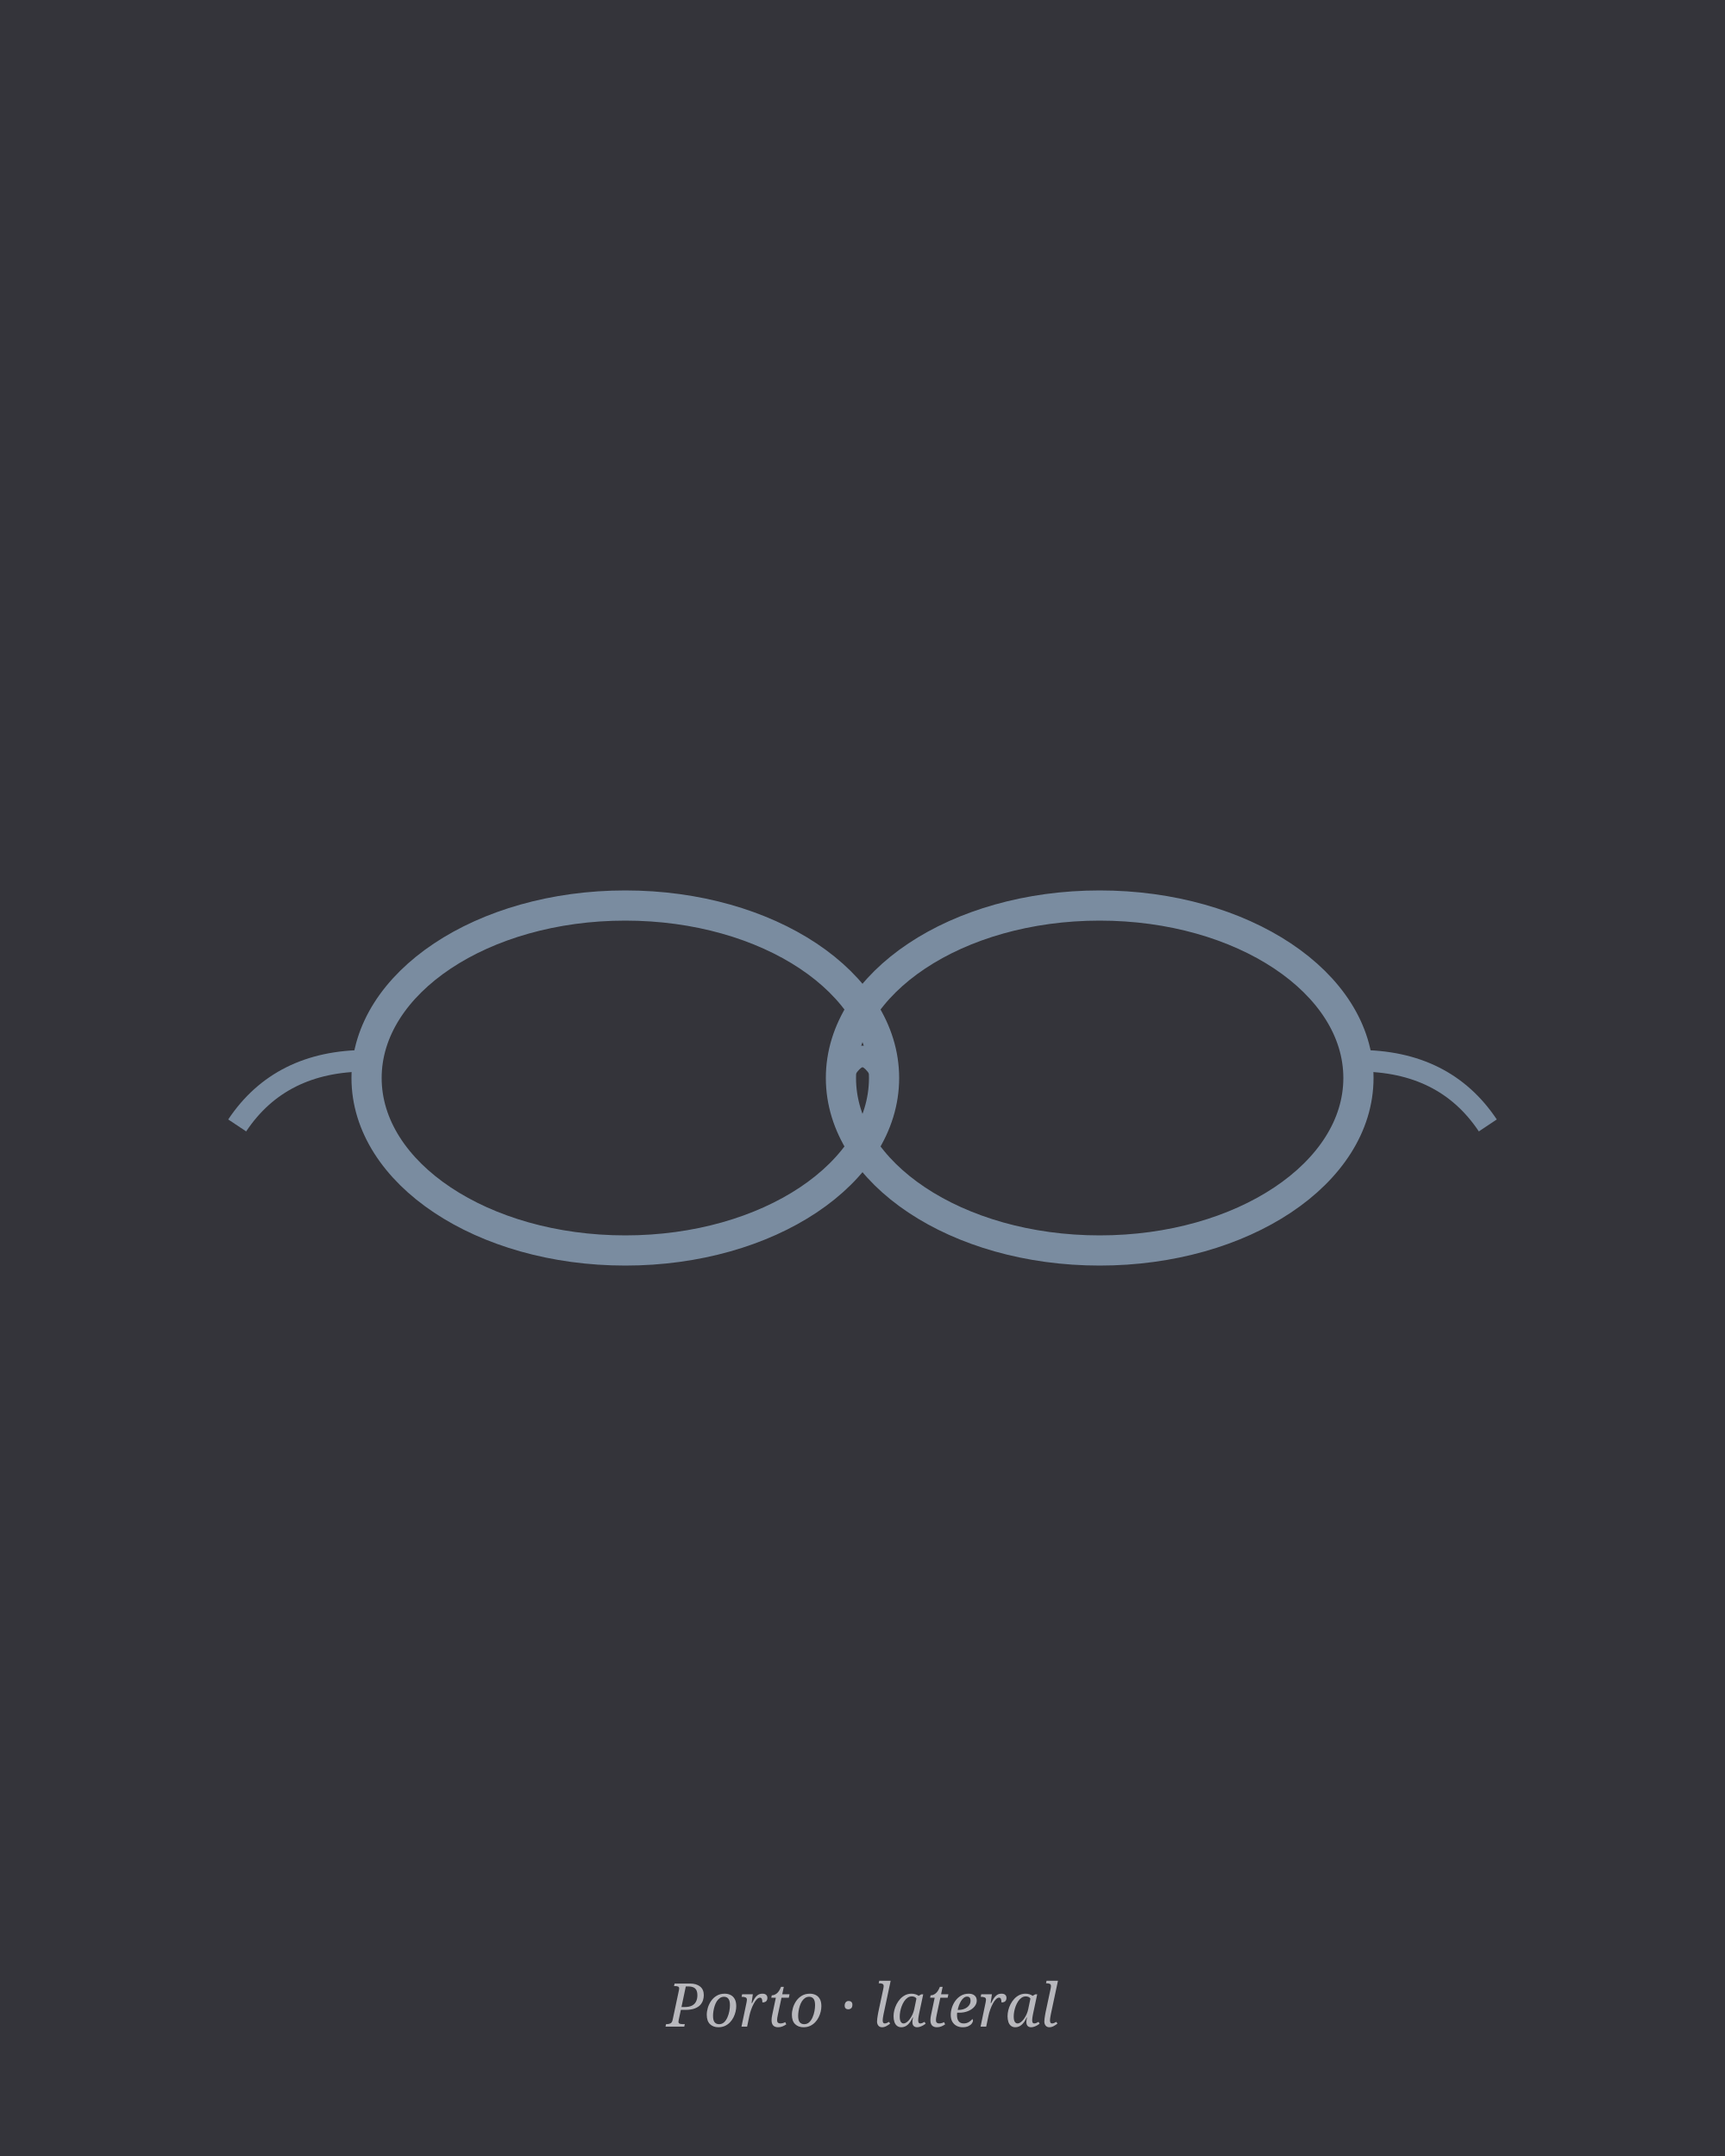
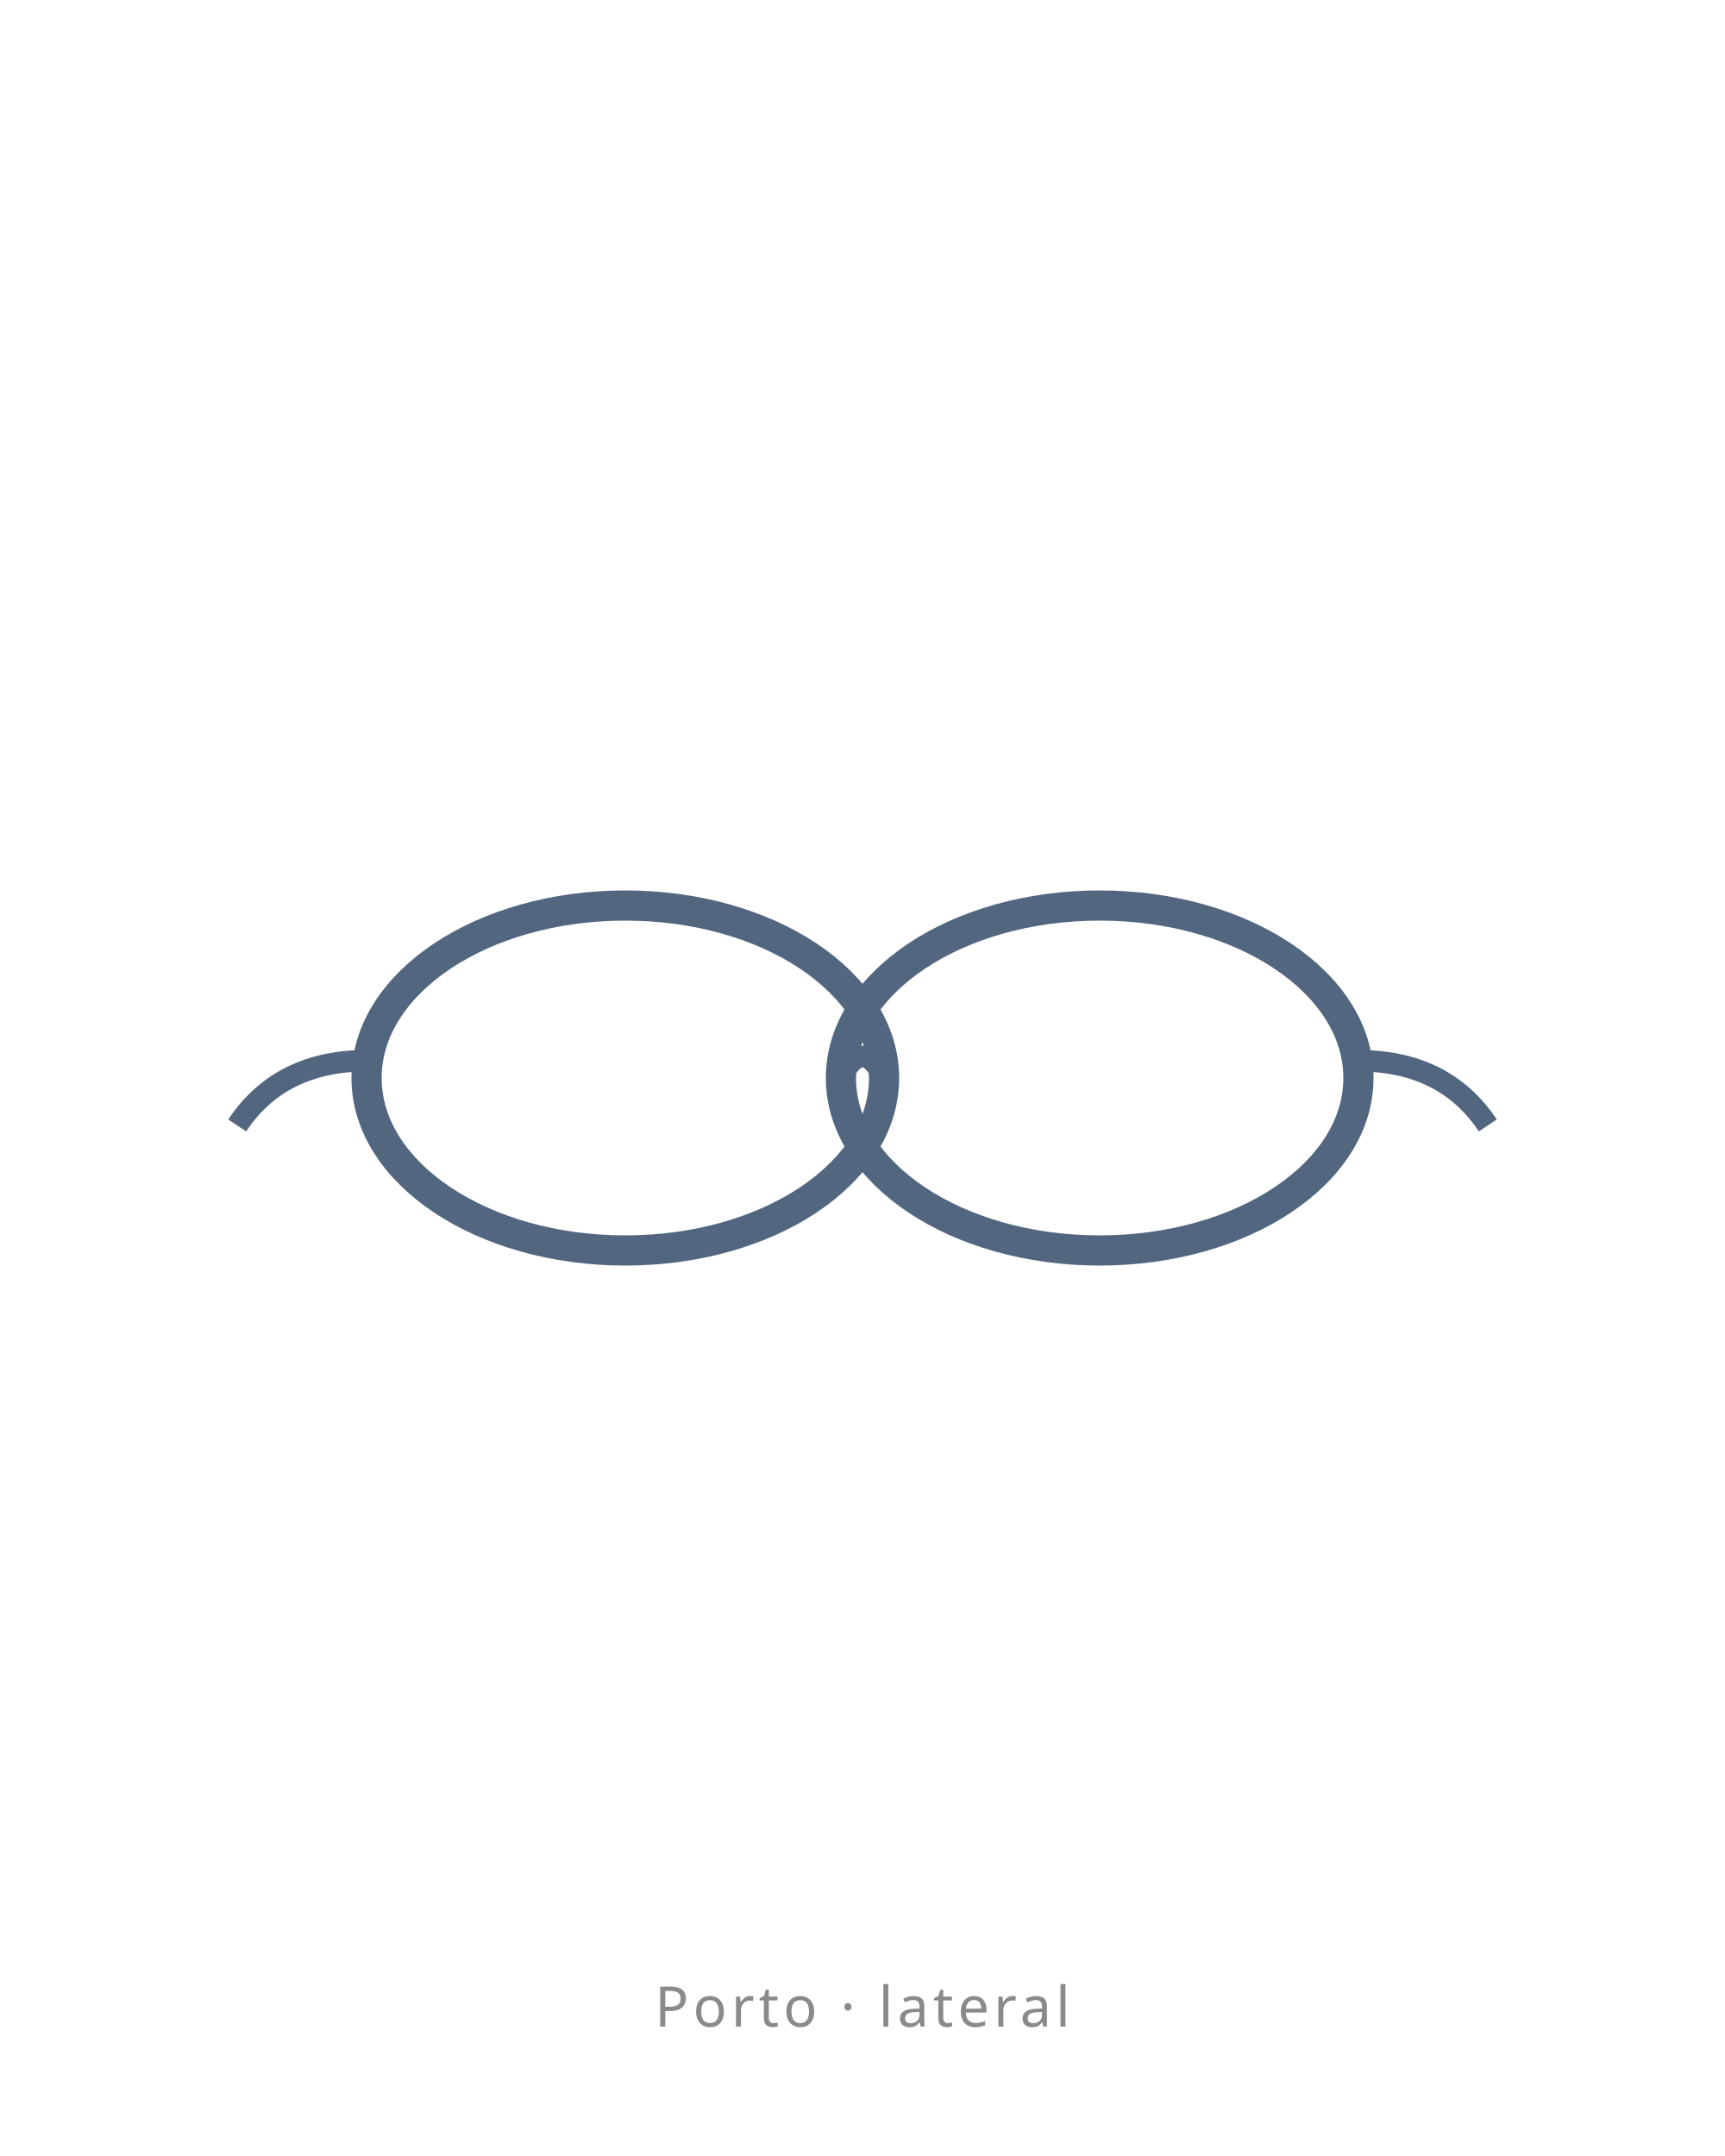
<svg xmlns="http://www.w3.org/2000/svg" viewBox="0 0 800 1000" width="800" height="1000">
-   <rect width="800" height="1000" fill="#34343A" />
+   <rect width="800" height="1000" fill="#FFFFFF" />
  <g transform="translate(400 500)">
-     <ellipse cx="-110" cy="0" rx="120" ry="80" fill="none" stroke="#7A8CA0" stroke-width="14" />
-     <ellipse cx="110" cy="0" rx="120" ry="80" fill="none" stroke="#7A8CA0" stroke-width="14" />
-     <path d="M -10 0 q 10 -20 20 0" fill="none" stroke="#7A8CA0" stroke-width="10" />
-     <path d="M -230 -8 q -40 0 -60 30" fill="none" stroke="#7A8CA0" stroke-width="10" />
-     <path d="M 230 -8 q 40 0 60 30" fill="none" stroke="#7A8CA0" stroke-width="10" />
+     <ellipse cx="-110" cy="0" rx="120" ry="80" fill="none" stroke="#52677F" stroke-width="14" />
+     <ellipse cx="110" cy="0" rx="120" ry="80" fill="none" stroke="#52677F" stroke-width="14" />
+     <path d="M -10 0 q 10 -20 20 0" fill="none" stroke="#52677F" stroke-width="10" />
+     <path d="M -230 -8 q -40 0 -60 30" fill="none" stroke="#52677F" stroke-width="10" />
+     <path d="M 230 -8 q 40 0 60 30" fill="none" stroke="#52677F" stroke-width="10" />
  </g>
-   <text x="400" y="940" text-anchor="middle" font-family="Georgia, serif" font-size="28" fill="#B8B8BD" font-style="italic">Porto · lateral</text>
+   <text x="400" y="940" text-anchor="middle" font-family="Poppins, system-ui, sans-serif" font-size="26" letter-spacing="2" fill="#8A8A8A">Porto · lateral</text>
</svg>
